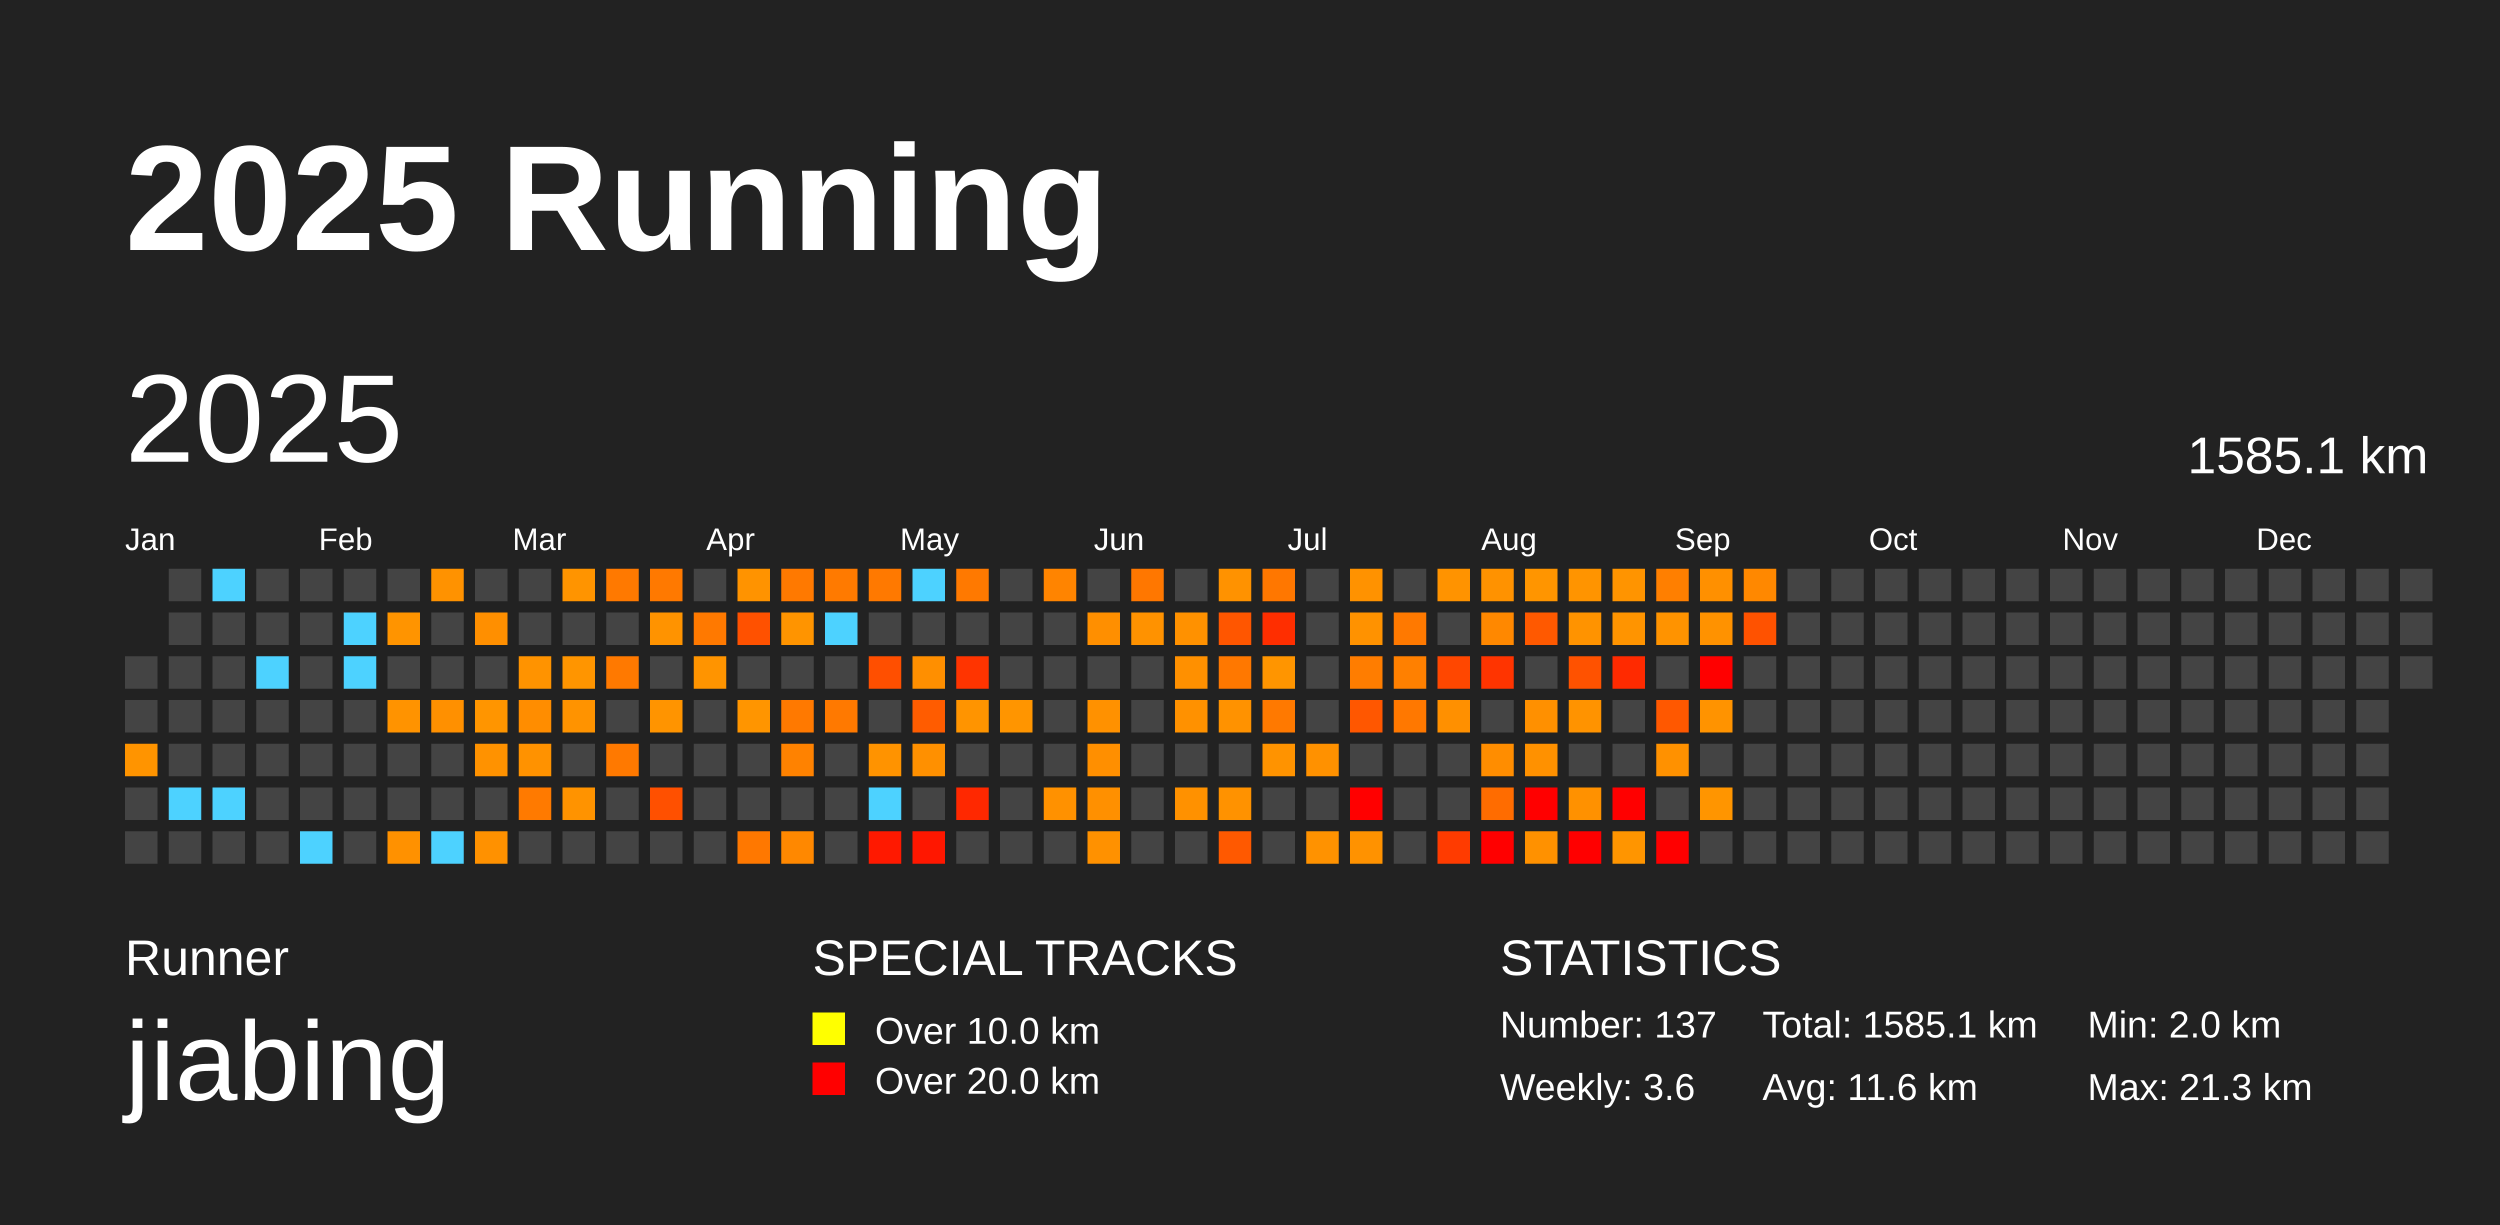
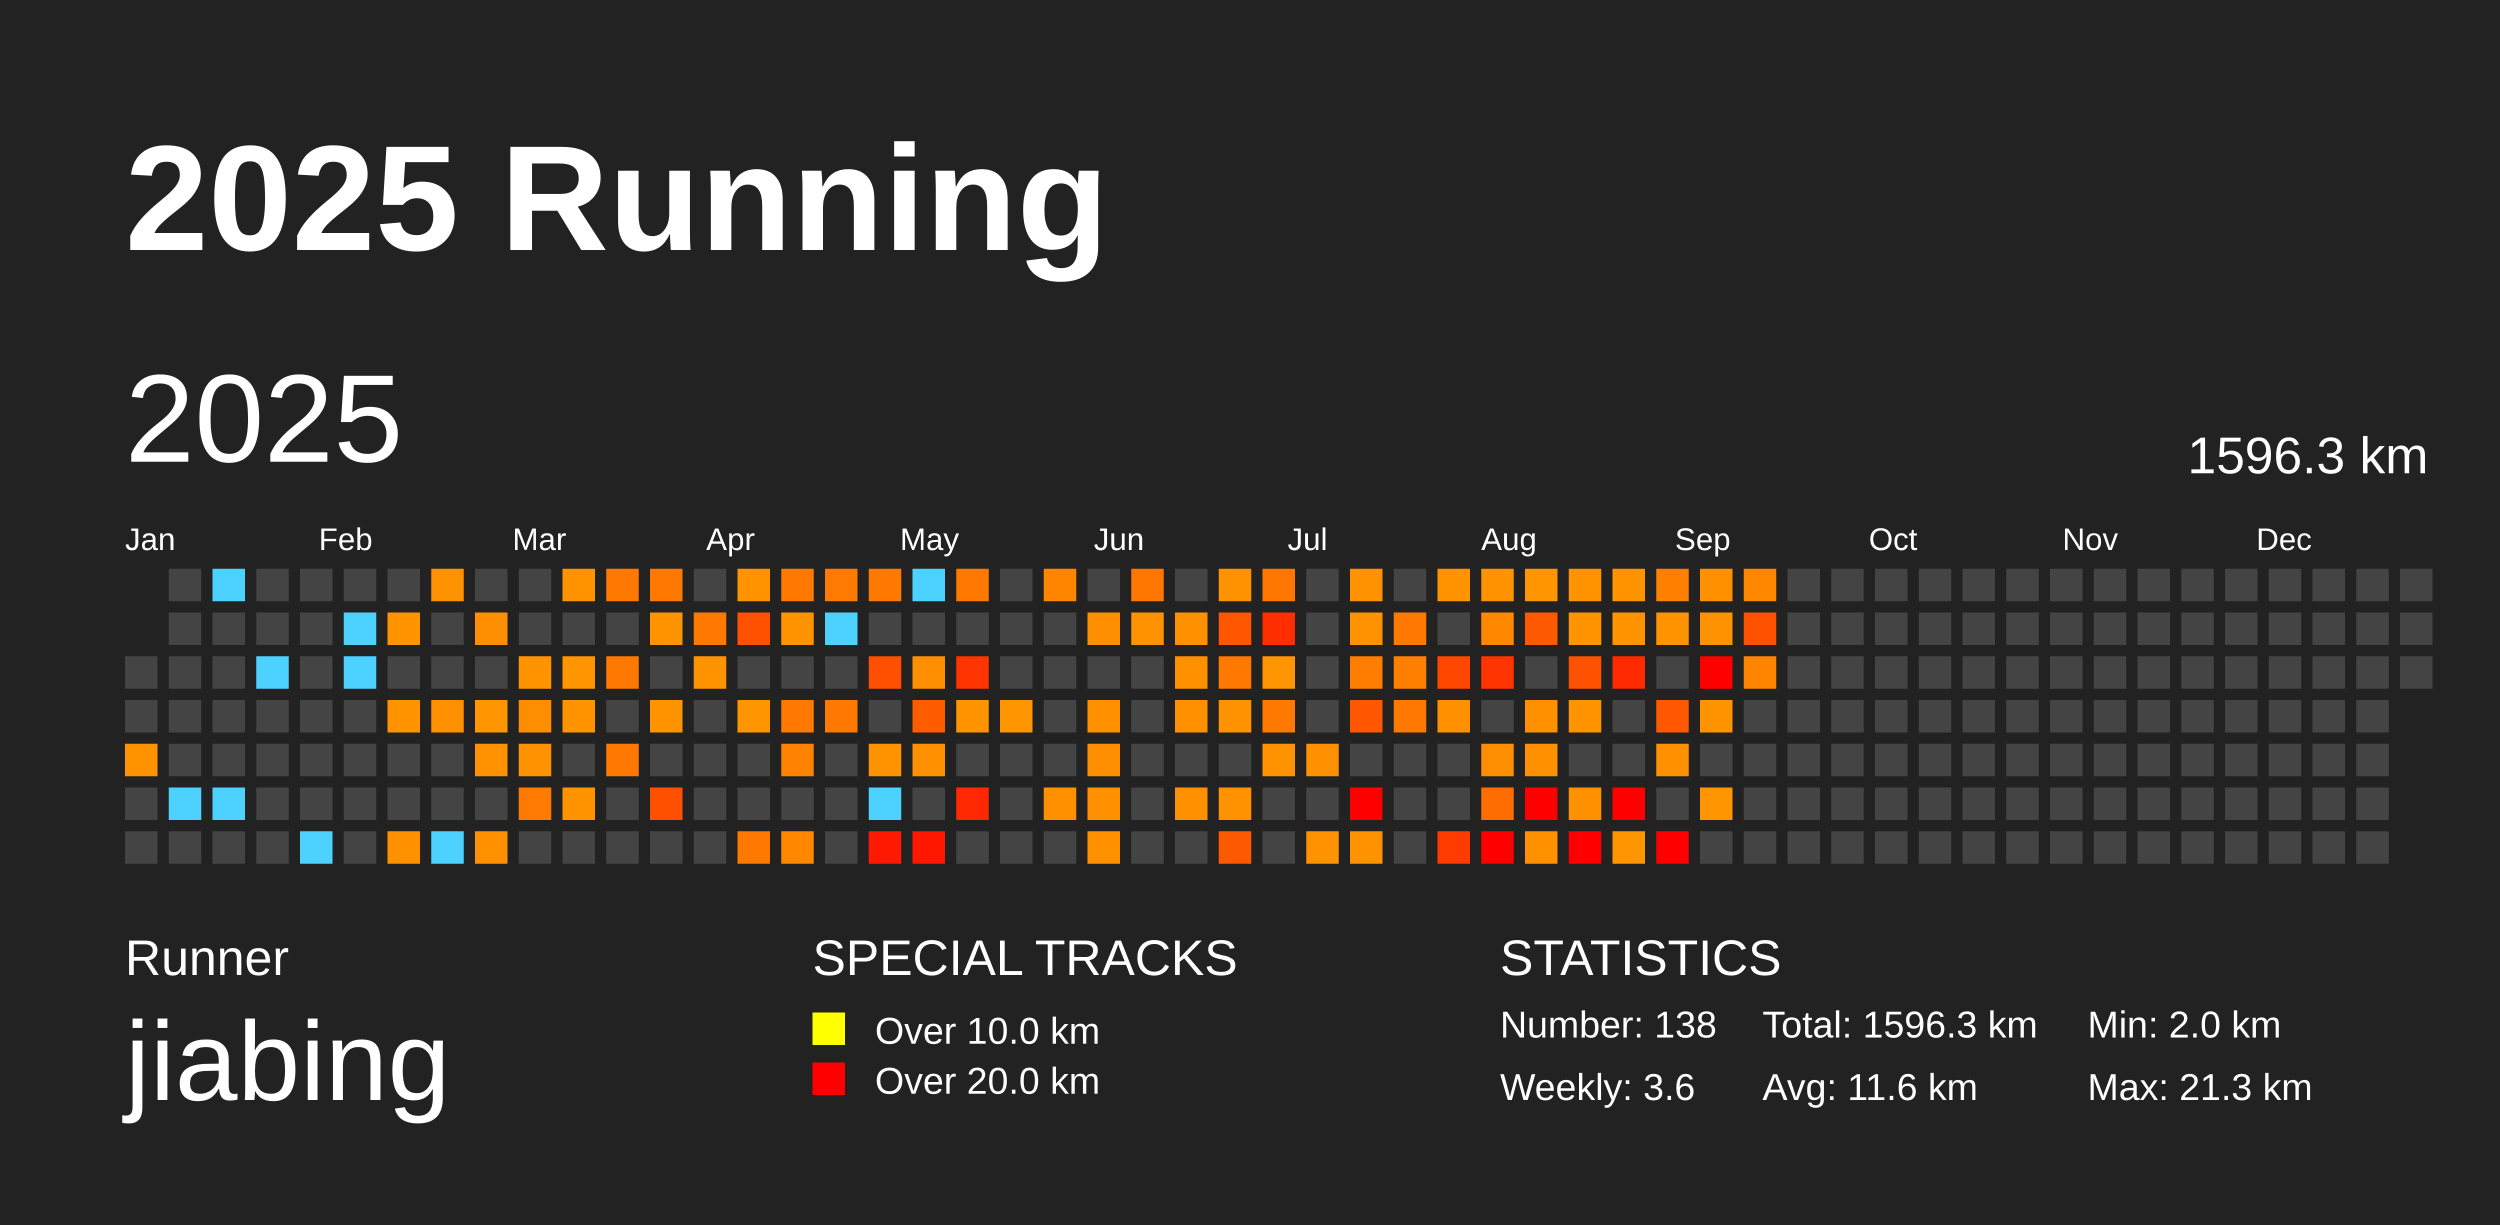
<svg xmlns="http://www.w3.org/2000/svg" baseProfile="full" height="98mm" version="1.1" viewBox="0,0,200,98" width="200mm">
  <defs />
  <rect fill="#222222" height="98" width="200" x="0" y="0" />
  <text fill="#FFFFFF" style="font-size:12px; font-family:Arial; font-weight:bold;" x="10" y="20">2025 Running</text>
  <text fill="#FFFFFF" style="font-size:4px; font-family:Arial" x="10" y="78">Runner</text>
  <text fill="#FFFFFF" style="font-size:9px; font-family:Arial" x="10" y="88">jiabing</text>
  <text fill="#FFFFFF" style="font-size:4px; font-family:Arial" x="65" y="78">SPECIAL TRACKS</text>
  <rect fill="yellow" height="2.6" width="2.6" x="65" y="81" />
  <text fill="#FFFFFF" style="font-size:3px; font-family:Arial" x="70" y="83.5">Over 10.0 km</text>
  <rect fill="red" height="2.6" width="2.6" x="65" y="85" />
  <text fill="#FFFFFF" style="font-size:3px; font-family:Arial" x="70" y="87.5">Over 20.0 km</text>
  <text fill="#FFFFFF" style="font-size:4px; font-family:Arial" x="120" y="78">STATISTICS</text>
-   <text fill="#FFFFFF" style="font-size:3px; font-family:Arial" x="120" y="83">Number: 137</text>
+   <text fill="#FFFFFF" style="font-size:3px; font-family:Arial" x="120" y="83">Number: 138</text>
  <text fill="#FFFFFF" style="font-size:3px; font-family:Arial" x="120" y="88">Weekly: 3.6</text>
-   <text fill="#FFFFFF" style="font-size:3px; font-family:Arial" x="141" y="83">Total: 1585.1 km</text>
+   <text fill="#FFFFFF" style="font-size:3px; font-family:Arial" x="141" y="83">Total: 1596.3 km</text>
  <text fill="#FFFFFF" style="font-size:3px; font-family:Arial" x="141" y="88">Avg: 11.6 km</text>
  <text fill="#FFFFFF" style="font-size:3px; font-family:Arial" x="167" y="83">Min: 2.0 km</text>
  <text fill="#FFFFFF" style="font-size:3px; font-family:Arial" x="167" y="88">Max: 21.3 km</text>
  <text dominant-baseline="hanging" fill="#FFFFFF" style="font-size:10.0px; font-family:Arial;" x="10" y="30">2025</text>
-   <text dominant-baseline="hanging" fill="#FFFFFF" style="font-size:4.125px; font-family:Arial;" x="175" y="35">1585.1 km</text>
+   <text dominant-baseline="hanging" fill="#FFFFFF" style="font-size:4.125px; font-family:Arial;" x="175" y="35">1596.3 km</text>
  <text fill="#FFFFFF" style="font-size:2.5px; font-family:Arial" x="10.0" y="44">Jan</text>
  <text fill="#FFFFFF" style="font-size:2.5px; font-family:Arial" x="25.5" y="44">Feb</text>
  <text fill="#FFFFFF" style="font-size:2.5px; font-family:Arial" x="41.0" y="44">Mar</text>
  <text fill="#FFFFFF" style="font-size:2.5px; font-family:Arial" x="56.5" y="44">Apr</text>
  <text fill="#FFFFFF" style="font-size:2.5px; font-family:Arial" x="72.0" y="44">May</text>
  <text fill="#FFFFFF" style="font-size:2.5px; font-family:Arial" x="87.5" y="44">Jun</text>
  <text fill="#FFFFFF" style="font-size:2.5px; font-family:Arial" x="103.0" y="44">Jul</text>
  <text fill="#FFFFFF" style="font-size:2.5px; font-family:Arial" x="118.5" y="44">Aug</text>
  <text fill="#FFFFFF" style="font-size:2.5px; font-family:Arial" x="134.0" y="44">Sep</text>
  <text fill="#FFFFFF" style="font-size:2.5px; font-family:Arial" x="149.5" y="44">Oct</text>
  <text fill="#FFFFFF" style="font-size:2.5px; font-family:Arial" x="165.0" y="44">Nov</text>
  <text fill="#FFFFFF" style="font-size:2.5px; font-family:Arial" x="180.5" y="44">Dec</text>
  <rect fill="#444444" height="2.6" width="2.6" x="10.0" y="52.5" />
  <rect fill="#444444" height="2.6" width="2.6" x="10.0" y="56.0" />
  <rect fill="#ff9400" height="2.6" width="2.6" x="10.0" y="59.5" />
  <rect fill="#444444" height="2.6" width="2.6" x="10.0" y="63.0" />
  <rect fill="#444444" height="2.6" width="2.6" x="10.0" y="66.5" />
  <rect fill="#444444" height="2.6" width="2.6" x="13.5" y="45.5" />
  <rect fill="#444444" height="2.6" width="2.6" x="13.5" y="49.0" />
  <rect fill="#444444" height="2.6" width="2.6" x="13.5" y="52.5" />
  <rect fill="#444444" height="2.6" width="2.6" x="13.5" y="56.0" />
  <rect fill="#444444" height="2.6" width="2.6" x="13.5" y="59.5" />
  <rect fill="#4dd2ff" height="2.6" width="2.6" x="13.5" y="63.0" />
  <rect fill="#444444" height="2.6" width="2.6" x="13.5" y="66.5" />
  <rect fill="#4dd2ff" height="2.6" width="2.6" x="17.0" y="45.5" />
  <rect fill="#444444" height="2.6" width="2.6" x="17.0" y="49.0" />
  <rect fill="#444444" height="2.6" width="2.6" x="17.0" y="52.5" />
  <rect fill="#444444" height="2.6" width="2.6" x="17.0" y="56.0" />
  <rect fill="#444444" height="2.6" width="2.6" x="17.0" y="59.5" />
  <rect fill="#4dd2ff" height="2.6" width="2.6" x="17.0" y="63.0" />
  <rect fill="#444444" height="2.6" width="2.6" x="17.0" y="66.5" />
  <rect fill="#444444" height="2.6" width="2.6" x="20.5" y="45.5" />
  <rect fill="#444444" height="2.6" width="2.6" x="20.5" y="49.0" />
  <rect fill="#4dd2ff" height="2.6" width="2.6" x="20.5" y="52.5" />
  <rect fill="#444444" height="2.6" width="2.6" x="20.5" y="56.0" />
  <rect fill="#444444" height="2.6" width="2.6" x="20.5" y="59.5" />
  <rect fill="#444444" height="2.6" width="2.6" x="20.5" y="63.0" />
  <rect fill="#444444" height="2.6" width="2.6" x="20.5" y="66.5" />
  <rect fill="#444444" height="2.6" width="2.6" x="24.0" y="45.5" />
  <rect fill="#444444" height="2.6" width="2.6" x="24.0" y="49.0" />
  <rect fill="#444444" height="2.6" width="2.6" x="24.0" y="52.5" />
  <rect fill="#444444" height="2.6" width="2.6" x="24.0" y="56.0" />
  <rect fill="#444444" height="2.6" width="2.6" x="24.0" y="59.5" />
  <rect fill="#444444" height="2.6" width="2.6" x="24.0" y="63.0" />
  <rect fill="#4dd2ff" height="2.6" width="2.6" x="24.0" y="66.5" />
  <rect fill="#444444" height="2.6" width="2.6" x="27.5" y="45.5" />
  <rect fill="#4dd2ff" height="2.6" width="2.6" x="27.5" y="49.0" />
  <rect fill="#4dd2ff" height="2.6" width="2.6" x="27.5" y="52.5" />
  <rect fill="#444444" height="2.6" width="2.6" x="27.5" y="56.0" />
  <rect fill="#444444" height="2.6" width="2.6" x="27.5" y="59.5" />
  <rect fill="#444444" height="2.6" width="2.6" x="27.5" y="63.0" />
  <rect fill="#444444" height="2.6" width="2.6" x="27.5" y="66.5" />
  <rect fill="#444444" height="2.6" width="2.6" x="31.0" y="45.5" />
  <rect fill="#ff9400" height="2.6" width="2.6" x="31.0" y="49.0" />
  <rect fill="#444444" height="2.6" width="2.6" x="31.0" y="52.5" />
  <rect fill="#ff9300" height="2.6" width="2.6" x="31.0" y="56.0" />
  <rect fill="#444444" height="2.6" width="2.6" x="31.0" y="59.5" />
  <rect fill="#444444" height="2.6" width="2.6" x="31.0" y="63.0" />
  <rect fill="#ff9100" height="2.6" width="2.6" x="31.0" y="66.5" />
  <rect fill="#ff9200" height="2.6" width="2.6" x="34.5" y="45.5" />
  <rect fill="#444444" height="2.6" width="2.6" x="34.5" y="49.0" />
  <rect fill="#444444" height="2.6" width="2.6" x="34.5" y="52.5" />
  <rect fill="#ff9000" height="2.6" width="2.6" x="34.5" y="56.0" />
  <rect fill="#444444" height="2.6" width="2.6" x="34.5" y="59.5" />
  <rect fill="#444444" height="2.6" width="2.6" x="34.5" y="63.0" />
  <rect fill="#4dd2ff" height="2.6" width="2.6" x="34.5" y="66.5" />
  <rect fill="#444444" height="2.6" width="2.6" x="38.0" y="45.5" />
  <rect fill="#ff8f00" height="2.6" width="2.6" x="38.0" y="49.0" />
  <rect fill="#444444" height="2.6" width="2.6" x="38.0" y="52.5" />
  <rect fill="#ff9500" height="2.6" width="2.6" x="38.0" y="56.0" />
  <rect fill="#ff9200" height="2.6" width="2.6" x="38.0" y="59.5" />
  <rect fill="#444444" height="2.6" width="2.6" x="38.0" y="63.0" />
  <rect fill="#ff9100" height="2.6" width="2.6" x="38.0" y="66.5" />
  <rect fill="#444444" height="2.6" width="2.6" x="41.5" y="45.5" />
  <rect fill="#444444" height="2.6" width="2.6" x="41.5" y="49.0" />
  <rect fill="#ff9300" height="2.6" width="2.6" x="41.5" y="52.5" />
  <rect fill="#ff8d00" height="2.6" width="2.6" x="41.5" y="56.0" />
  <rect fill="#ff9200" height="2.6" width="2.6" x="41.5" y="59.5" />
  <rect fill="#ff7a00" height="2.6" width="2.6" x="41.5" y="63.0" />
  <rect fill="#444444" height="2.6" width="2.6" x="41.5" y="66.5" />
  <rect fill="#ff9400" height="2.6" width="2.6" x="45.0" y="45.5" />
  <rect fill="#444444" height="2.6" width="2.6" x="45.0" y="49.0" />
  <rect fill="#ff9500" height="2.6" width="2.6" x="45.0" y="52.5" />
  <rect fill="#ff9300" height="2.6" width="2.6" x="45.0" y="56.0" />
  <rect fill="#444444" height="2.6" width="2.6" x="45.0" y="59.5" />
  <rect fill="#ff9300" height="2.6" width="2.6" x="45.0" y="63.0" />
  <rect fill="#444444" height="2.6" width="2.6" x="45.0" y="66.5" />
  <rect fill="#ff7900" height="2.6" width="2.6" x="48.5" y="45.5" />
  <rect fill="#444444" height="2.6" width="2.6" x="48.5" y="49.0" />
  <rect fill="#ff7900" height="2.6" width="2.6" x="48.5" y="52.5" />
  <rect fill="#444444" height="2.6" width="2.6" x="48.5" y="56.0" />
  <rect fill="#ff7900" height="2.6" width="2.6" x="48.5" y="59.5" />
  <rect fill="#444444" height="2.6" width="2.6" x="48.5" y="63.0" />
  <rect fill="#444444" height="2.6" width="2.6" x="48.5" y="66.5" />
  <rect fill="#ff7900" height="2.6" width="2.6" x="52.0" y="45.5" />
  <rect fill="#ff9300" height="2.6" width="2.6" x="52.0" y="49.0" />
  <rect fill="#444444" height="2.6" width="2.6" x="52.0" y="52.5" />
  <rect fill="#ff9400" height="2.6" width="2.6" x="52.0" y="56.0" />
  <rect fill="#444444" height="2.6" width="2.6" x="52.0" y="59.5" />
  <rect fill="#ff5000" height="2.6" width="2.6" x="52.0" y="63.0" />
  <rect fill="#444444" height="2.6" width="2.6" x="52.0" y="66.5" />
  <rect fill="#444444" height="2.6" width="2.6" x="55.5" y="45.5" />
  <rect fill="#ff7900" height="2.6" width="2.6" x="55.5" y="49.0" />
  <rect fill="#ff9400" height="2.6" width="2.6" x="55.5" y="52.5" />
  <rect fill="#444444" height="2.6" width="2.6" x="55.5" y="56.0" />
  <rect fill="#444444" height="2.6" width="2.6" x="55.5" y="59.5" />
  <rect fill="#444444" height="2.6" width="2.6" x="55.5" y="63.0" />
  <rect fill="#444444" height="2.6" width="2.6" x="55.5" y="66.5" />
  <rect fill="#ff9300" height="2.6" width="2.6" x="59.0" y="45.5" />
  <rect fill="#ff5100" height="2.6" width="2.6" x="59.0" y="49.0" />
  <rect fill="#444444" height="2.6" width="2.6" x="59.0" y="52.5" />
  <rect fill="#ff9500" height="2.6" width="2.6" x="59.0" y="56.0" />
  <rect fill="#444444" height="2.6" width="2.6" x="59.0" y="59.5" />
  <rect fill="#444444" height="2.6" width="2.6" x="59.0" y="63.0" />
  <rect fill="#ff7800" height="2.6" width="2.6" x="59.0" y="66.5" />
  <rect fill="#ff7900" height="2.6" width="2.6" x="62.5" y="45.5" />
  <rect fill="#ff9400" height="2.6" width="2.6" x="62.5" y="49.0" />
  <rect fill="#444444" height="2.6" width="2.6" x="62.5" y="52.5" />
  <rect fill="#ff7900" height="2.6" width="2.6" x="62.5" y="56.0" />
  <rect fill="#ff8200" height="2.6" width="2.6" x="62.5" y="59.5" />
  <rect fill="#444444" height="2.6" width="2.6" x="62.5" y="63.0" />
  <rect fill="#ff8800" height="2.6" width="2.6" x="62.5" y="66.5" />
  <rect fill="#ff7a00" height="2.6" width="2.6" x="66.0" y="45.5" />
  <rect fill="#4dd2ff" height="2.6" width="2.6" x="66.0" y="49.0" />
  <rect fill="#444444" height="2.6" width="2.6" x="66.0" y="52.5" />
  <rect fill="#ff7900" height="2.6" width="2.6" x="66.0" y="56.0" />
  <rect fill="#444444" height="2.6" width="2.6" x="66.0" y="59.5" />
  <rect fill="#444444" height="2.6" width="2.6" x="66.0" y="63.0" />
  <rect fill="#444444" height="2.6" width="2.6" x="66.0" y="66.5" />
  <rect fill="#ff7900" height="2.6" width="2.6" x="69.5" y="45.5" />
  <rect fill="#444444" height="2.6" width="2.6" x="69.5" y="49.0" />
  <rect fill="#ff4f00" height="2.6" width="2.6" x="69.5" y="52.5" />
  <rect fill="#444444" height="2.6" width="2.6" x="69.5" y="56.0" />
  <rect fill="#ff9300" height="2.6" width="2.6" x="69.5" y="59.5" />
  <rect fill="#4dd2ff" height="2.6" width="2.6" x="69.5" y="63.0" />
  <rect fill="#ff1900" height="2.6" width="2.6" x="69.5" y="66.5" />
  <rect fill="#4dd2ff" height="2.6" width="2.6" x="73.0" y="45.5" />
  <rect fill="#444444" height="2.6" width="2.6" x="73.0" y="49.0" />
  <rect fill="#ff8f00" height="2.6" width="2.6" x="73.0" y="52.5" />
  <rect fill="#ff5c00" height="2.6" width="2.6" x="73.0" y="56.0" />
  <rect fill="#ff9000" height="2.6" width="2.6" x="73.0" y="59.5" />
  <rect fill="#444444" height="2.6" width="2.6" x="73.0" y="63.0" />
  <rect fill="#ff1700" height="2.6" width="2.6" x="73.0" y="66.5" />
  <rect fill="#ff7900" height="2.6" width="2.6" x="76.5" y="45.5" />
  <rect fill="#444444" height="2.6" width="2.6" x="76.5" y="49.0" />
  <rect fill="#ff3400" height="2.6" width="2.6" x="76.5" y="52.5" />
  <rect fill="#ff9400" height="2.6" width="2.6" x="76.5" y="56.0" />
  <rect fill="#444444" height="2.6" width="2.6" x="76.5" y="59.5" />
  <rect fill="#ff2800" height="2.6" width="2.6" x="76.5" y="63.0" />
  <rect fill="#444444" height="2.6" width="2.6" x="76.5" y="66.5" />
  <rect fill="#444444" height="2.6" width="2.6" x="80.0" y="45.5" />
  <rect fill="#444444" height="2.6" width="2.6" x="80.0" y="49.0" />
  <rect fill="#444444" height="2.6" width="2.6" x="80.0" y="52.5" />
  <rect fill="#ff9500" height="2.6" width="2.6" x="80.0" y="56.0" />
  <rect fill="#444444" height="2.6" width="2.6" x="80.0" y="59.5" />
  <rect fill="#444444" height="2.6" width="2.6" x="80.0" y="63.0" />
  <rect fill="#444444" height="2.6" width="2.6" x="80.0" y="66.5" />
  <rect fill="#ff8400" height="2.6" width="2.6" x="83.5" y="45.5" />
  <rect fill="#444444" height="2.6" width="2.6" x="83.5" y="49.0" />
  <rect fill="#444444" height="2.6" width="2.6" x="83.5" y="52.5" />
  <rect fill="#444444" height="2.6" width="2.6" x="83.5" y="56.0" />
  <rect fill="#444444" height="2.6" width="2.6" x="83.5" y="59.5" />
  <rect fill="#ff9100" height="2.6" width="2.6" x="83.5" y="63.0" />
  <rect fill="#444444" height="2.6" width="2.6" x="83.5" y="66.5" />
  <rect fill="#444444" height="2.6" width="2.6" x="87.0" y="45.5" />
  <rect fill="#ff8f00" height="2.6" width="2.6" x="87.0" y="49.0" />
  <rect fill="#444444" height="2.6" width="2.6" x="87.0" y="52.5" />
  <rect fill="#ff9100" height="2.6" width="2.6" x="87.0" y="56.0" />
  <rect fill="#ff8f00" height="2.6" width="2.6" x="87.0" y="59.5" />
  <rect fill="#ff9000" height="2.6" width="2.6" x="87.0" y="63.0" />
  <rect fill="#ff9100" height="2.6" width="2.6" x="87.0" y="66.5" />
  <rect fill="#ff7700" height="2.6" width="2.6" x="90.5" y="45.5" />
  <rect fill="#ff9200" height="2.6" width="2.6" x="90.5" y="49.0" />
  <rect fill="#444444" height="2.6" width="2.6" x="90.5" y="52.5" />
  <rect fill="#444444" height="2.6" width="2.6" x="90.5" y="56.0" />
  <rect fill="#444444" height="2.6" width="2.6" x="90.5" y="59.5" />
  <rect fill="#444444" height="2.6" width="2.6" x="90.5" y="63.0" />
  <rect fill="#444444" height="2.6" width="2.6" x="90.5" y="66.5" />
  <rect fill="#444444" height="2.6" width="2.6" x="94.0" y="45.5" />
  <rect fill="#ff9100" height="2.6" width="2.6" x="94.0" y="49.0" />
  <rect fill="#ff9000" height="2.6" width="2.6" x="94.0" y="52.5" />
  <rect fill="#ff9100" height="2.6" width="2.6" x="94.0" y="56.0" />
  <rect fill="#444444" height="2.6" width="2.6" x="94.0" y="59.5" />
  <rect fill="#ff9100" height="2.6" width="2.6" x="94.0" y="63.0" />
  <rect fill="#444444" height="2.6" width="2.6" x="94.0" y="66.5" />
  <rect fill="#ff9200" height="2.6" width="2.6" x="97.5" y="45.5" />
  <rect fill="#ff5600" height="2.6" width="2.6" x="97.5" y="49.0" />
  <rect fill="#ff7800" height="2.6" width="2.6" x="97.5" y="52.5" />
  <rect fill="#ff9200" height="2.6" width="2.6" x="97.5" y="56.0" />
  <rect fill="#444444" height="2.6" width="2.6" x="97.5" y="59.5" />
  <rect fill="#ff9200" height="2.6" width="2.6" x="97.5" y="63.0" />
  <rect fill="#ff5900" height="2.6" width="2.6" x="97.5" y="66.5" />
  <rect fill="#ff7700" height="2.6" width="2.6" x="101.0" y="45.5" />
  <rect fill="#ff2e00" height="2.6" width="2.6" x="101.0" y="49.0" />
  <rect fill="#ff9500" height="2.6" width="2.6" x="101.0" y="52.5" />
  <rect fill="#ff7900" height="2.6" width="2.6" x="101.0" y="56.0" />
  <rect fill="#ff9300" height="2.6" width="2.6" x="101.0" y="59.5" />
  <rect fill="#444444" height="2.6" width="2.6" x="101.0" y="63.0" />
  <rect fill="#444444" height="2.6" width="2.6" x="101.0" y="66.5" />
  <rect fill="#444444" height="2.6" width="2.6" x="104.5" y="45.5" />
  <rect fill="#444444" height="2.6" width="2.6" x="104.5" y="49.0" />
  <rect fill="#444444" height="2.6" width="2.6" x="104.5" y="52.5" />
  <rect fill="#444444" height="2.6" width="2.6" x="104.5" y="56.0" />
  <rect fill="#ff9100" height="2.6" width="2.6" x="104.5" y="59.5" />
  <rect fill="#444444" height="2.6" width="2.6" x="104.5" y="63.0" />
  <rect fill="#ff9200" height="2.6" width="2.6" x="104.5" y="66.5" />
  <rect fill="#ff9200" height="2.6" width="2.6" x="108.0" y="45.5" />
  <rect fill="#ff9200" height="2.6" width="2.6" x="108.0" y="49.0" />
  <rect fill="#ff7d00" height="2.6" width="2.6" x="108.0" y="52.5" />
  <rect fill="#ff5700" height="2.6" width="2.6" x="108.0" y="56.0" />
  <rect fill="#444444" height="2.6" width="2.6" x="108.0" y="59.5" />
  <rect fill="red" height="2.6" width="2.6" x="108.0" y="63.0" />
  <rect fill="#ff9200" height="2.6" width="2.6" x="108.0" y="66.5" />
  <rect fill="#444444" height="2.6" width="2.6" x="111.5" y="45.5" />
  <rect fill="#ff7900" height="2.6" width="2.6" x="111.5" y="49.0" />
  <rect fill="#ff8000" height="2.6" width="2.6" x="111.5" y="52.5" />
  <rect fill="#ff7800" height="2.6" width="2.6" x="111.5" y="56.0" />
  <rect fill="#444444" height="2.6" width="2.6" x="111.5" y="59.5" />
  <rect fill="#444444" height="2.6" width="2.6" x="111.5" y="63.0" />
  <rect fill="#444444" height="2.6" width="2.6" x="111.5" y="66.5" />
  <rect fill="#ff9300" height="2.6" width="2.6" x="115.0" y="45.5" />
  <rect fill="#444444" height="2.6" width="2.6" x="115.0" y="49.0" />
  <rect fill="#ff4700" height="2.6" width="2.6" x="115.0" y="52.5" />
  <rect fill="#ff9000" height="2.6" width="2.6" x="115.0" y="56.0" />
  <rect fill="#444444" height="2.6" width="2.6" x="115.0" y="59.5" />
  <rect fill="#444444" height="2.6" width="2.6" x="115.0" y="63.0" />
  <rect fill="#ff3b00" height="2.6" width="2.6" x="115.0" y="66.5" />
  <rect fill="#ff9200" height="2.6" width="2.6" x="118.5" y="45.5" />
  <rect fill="#ff8800" height="2.6" width="2.6" x="118.5" y="49.0" />
  <rect fill="#ff3400" height="2.6" width="2.6" x="118.5" y="52.5" />
  <rect fill="#444444" height="2.6" width="2.6" x="118.5" y="56.0" />
  <rect fill="#ff8d00" height="2.6" width="2.6" x="118.5" y="59.5" />
  <rect fill="#ff6c00" height="2.6" width="2.6" x="118.5" y="63.0" />
  <rect fill="red" height="2.6" width="2.6" x="118.5" y="66.5" />
  <rect fill="#ff9500" height="2.6" width="2.6" x="122.0" y="45.5" />
  <rect fill="#ff5900" height="2.6" width="2.6" x="122.0" y="49.0" />
  <rect fill="#444444" height="2.6" width="2.6" x="122.0" y="52.5" />
  <rect fill="#ff9000" height="2.6" width="2.6" x="122.0" y="56.0" />
  <rect fill="#ff9100" height="2.6" width="2.6" x="122.0" y="59.5" />
  <rect fill="red" height="2.6" width="2.6" x="122.0" y="63.0" />
  <rect fill="#ff9100" height="2.6" width="2.6" x="122.0" y="66.5" />
  <rect fill="#ff9400" height="2.6" width="2.6" x="125.5" y="45.5" />
  <rect fill="#ff9300" height="2.6" width="2.6" x="125.5" y="49.0" />
  <rect fill="#ff5200" height="2.6" width="2.6" x="125.5" y="52.5" />
  <rect fill="#ff9300" height="2.6" width="2.6" x="125.5" y="56.0" />
  <rect fill="#444444" height="2.6" width="2.6" x="125.5" y="59.5" />
  <rect fill="#ff9100" height="2.6" width="2.6" x="125.5" y="63.0" />
  <rect fill="red" height="2.6" width="2.6" x="125.5" y="66.5" />
  <rect fill="#ff9400" height="2.6" width="2.6" x="129.0" y="45.5" />
  <rect fill="#ff9400" height="2.6" width="2.6" x="129.0" y="49.0" />
  <rect fill="#ff2a00" height="2.6" width="2.6" x="129.0" y="52.5" />
  <rect fill="#444444" height="2.6" width="2.6" x="129.0" y="56.0" />
  <rect fill="#444444" height="2.6" width="2.6" x="129.0" y="59.5" />
  <rect fill="red" height="2.6" width="2.6" x="129.0" y="63.0" />
  <rect fill="#ff9500" height="2.6" width="2.6" x="129.0" y="66.5" />
  <rect fill="#ff7f00" height="2.6" width="2.6" x="132.5" y="45.5" />
  <rect fill="#ff9300" height="2.6" width="2.6" x="132.5" y="49.0" />
  <rect fill="#444444" height="2.6" width="2.6" x="132.5" y="52.5" />
  <rect fill="#ff5800" height="2.6" width="2.6" x="132.5" y="56.0" />
  <rect fill="#ff9100" height="2.6" width="2.6" x="132.5" y="59.5" />
  <rect fill="#444444" height="2.6" width="2.6" x="132.5" y="63.0" />
  <rect fill="red" height="2.6" width="2.6" x="132.5" y="66.5" />
  <rect fill="#ff9000" height="2.6" width="2.6" x="136.0" y="45.5" />
  <rect fill="#ff9200" height="2.6" width="2.6" x="136.0" y="49.0" />
  <rect fill="red" height="2.6" width="2.6" x="136.0" y="52.5" />
  <rect fill="#ff9300" height="2.6" width="2.6" x="136.0" y="56.0" />
  <rect fill="#444444" height="2.6" width="2.6" x="136.0" y="59.5" />
  <rect fill="#ff9500" height="2.6" width="2.6" x="136.0" y="63.0" />
  <rect fill="#444444" height="2.6" width="2.6" x="136.0" y="66.5" />
  <rect fill="#ff8800" height="2.6" width="2.6" x="139.5" y="45.5" />
  <rect fill="#ff5200" height="2.6" width="2.6" x="139.5" y="49.0" />
-   <rect fill="#444444" height="2.6" width="2.6" x="139.5" y="52.5" />
+   <rect fill="#ff8500" height="2.6" width="2.6" x="139.5" y="52.5" />
  <rect fill="#444444" height="2.6" width="2.6" x="139.5" y="56.0" />
  <rect fill="#444444" height="2.6" width="2.6" x="139.5" y="59.5" />
  <rect fill="#444444" height="2.6" width="2.6" x="139.5" y="63.0" />
  <rect fill="#444444" height="2.6" width="2.6" x="139.5" y="66.5" />
  <rect fill="#444444" height="2.6" width="2.6" x="143.0" y="45.5" />
  <rect fill="#444444" height="2.6" width="2.6" x="143.0" y="49.0" />
  <rect fill="#444444" height="2.6" width="2.6" x="143.0" y="52.5" />
  <rect fill="#444444" height="2.6" width="2.6" x="143.0" y="56.0" />
  <rect fill="#444444" height="2.6" width="2.6" x="143.0" y="59.5" />
  <rect fill="#444444" height="2.6" width="2.6" x="143.0" y="63.0" />
  <rect fill="#444444" height="2.6" width="2.6" x="143.0" y="66.5" />
  <rect fill="#444444" height="2.6" width="2.6" x="146.5" y="45.5" />
  <rect fill="#444444" height="2.6" width="2.6" x="146.5" y="49.0" />
  <rect fill="#444444" height="2.6" width="2.6" x="146.5" y="52.5" />
  <rect fill="#444444" height="2.6" width="2.6" x="146.5" y="56.0" />
  <rect fill="#444444" height="2.6" width="2.6" x="146.5" y="59.5" />
  <rect fill="#444444" height="2.6" width="2.6" x="146.5" y="63.0" />
  <rect fill="#444444" height="2.6" width="2.6" x="146.5" y="66.5" />
  <rect fill="#444444" height="2.6" width="2.6" x="150.0" y="45.5" />
  <rect fill="#444444" height="2.6" width="2.6" x="150.0" y="49.0" />
  <rect fill="#444444" height="2.6" width="2.6" x="150.0" y="52.5" />
  <rect fill="#444444" height="2.6" width="2.6" x="150.0" y="56.0" />
  <rect fill="#444444" height="2.6" width="2.6" x="150.0" y="59.5" />
  <rect fill="#444444" height="2.6" width="2.6" x="150.0" y="63.0" />
  <rect fill="#444444" height="2.6" width="2.6" x="150.0" y="66.5" />
  <rect fill="#444444" height="2.6" width="2.6" x="153.5" y="45.5" />
  <rect fill="#444444" height="2.6" width="2.6" x="153.5" y="49.0" />
  <rect fill="#444444" height="2.6" width="2.6" x="153.5" y="52.5" />
  <rect fill="#444444" height="2.6" width="2.6" x="153.5" y="56.0" />
  <rect fill="#444444" height="2.6" width="2.6" x="153.5" y="59.5" />
  <rect fill="#444444" height="2.6" width="2.6" x="153.5" y="63.0" />
  <rect fill="#444444" height="2.6" width="2.6" x="153.5" y="66.5" />
  <rect fill="#444444" height="2.6" width="2.6" x="157.0" y="45.5" />
  <rect fill="#444444" height="2.6" width="2.6" x="157.0" y="49.0" />
  <rect fill="#444444" height="2.6" width="2.6" x="157.0" y="52.5" />
  <rect fill="#444444" height="2.6" width="2.6" x="157.0" y="56.0" />
  <rect fill="#444444" height="2.6" width="2.6" x="157.0" y="59.5" />
  <rect fill="#444444" height="2.6" width="2.6" x="157.0" y="63.0" />
  <rect fill="#444444" height="2.6" width="2.6" x="157.0" y="66.5" />
  <rect fill="#444444" height="2.6" width="2.6" x="160.5" y="45.5" />
  <rect fill="#444444" height="2.6" width="2.6" x="160.5" y="49.0" />
  <rect fill="#444444" height="2.6" width="2.6" x="160.5" y="52.5" />
  <rect fill="#444444" height="2.6" width="2.6" x="160.5" y="56.0" />
  <rect fill="#444444" height="2.6" width="2.6" x="160.5" y="59.5" />
  <rect fill="#444444" height="2.6" width="2.6" x="160.5" y="63.0" />
  <rect fill="#444444" height="2.6" width="2.6" x="160.5" y="66.5" />
  <rect fill="#444444" height="2.6" width="2.6" x="164.0" y="45.5" />
  <rect fill="#444444" height="2.6" width="2.6" x="164.0" y="49.0" />
  <rect fill="#444444" height="2.6" width="2.6" x="164.0" y="52.5" />
  <rect fill="#444444" height="2.6" width="2.6" x="164.0" y="56.0" />
  <rect fill="#444444" height="2.6" width="2.6" x="164.0" y="59.5" />
  <rect fill="#444444" height="2.6" width="2.6" x="164.0" y="63.0" />
  <rect fill="#444444" height="2.6" width="2.6" x="164.0" y="66.5" />
  <rect fill="#444444" height="2.6" width="2.6" x="167.5" y="45.5" />
  <rect fill="#444444" height="2.6" width="2.6" x="167.5" y="49.0" />
  <rect fill="#444444" height="2.6" width="2.6" x="167.5" y="52.5" />
  <rect fill="#444444" height="2.6" width="2.6" x="167.5" y="56.0" />
  <rect fill="#444444" height="2.6" width="2.6" x="167.5" y="59.5" />
  <rect fill="#444444" height="2.6" width="2.6" x="167.5" y="63.0" />
  <rect fill="#444444" height="2.6" width="2.6" x="167.5" y="66.5" />
  <rect fill="#444444" height="2.6" width="2.6" x="171.0" y="45.5" />
  <rect fill="#444444" height="2.6" width="2.6" x="171.0" y="49.0" />
  <rect fill="#444444" height="2.6" width="2.6" x="171.0" y="52.5" />
  <rect fill="#444444" height="2.6" width="2.6" x="171.0" y="56.0" />
  <rect fill="#444444" height="2.6" width="2.6" x="171.0" y="59.5" />
  <rect fill="#444444" height="2.6" width="2.6" x="171.0" y="63.0" />
  <rect fill="#444444" height="2.6" width="2.6" x="171.0" y="66.5" />
  <rect fill="#444444" height="2.6" width="2.6" x="174.5" y="45.5" />
  <rect fill="#444444" height="2.6" width="2.6" x="174.5" y="49.0" />
  <rect fill="#444444" height="2.6" width="2.6" x="174.5" y="52.5" />
  <rect fill="#444444" height="2.6" width="2.6" x="174.5" y="56.0" />
  <rect fill="#444444" height="2.6" width="2.6" x="174.5" y="59.5" />
  <rect fill="#444444" height="2.6" width="2.6" x="174.5" y="63.0" />
  <rect fill="#444444" height="2.6" width="2.6" x="174.5" y="66.5" />
  <rect fill="#444444" height="2.6" width="2.6" x="178.0" y="45.5" />
  <rect fill="#444444" height="2.6" width="2.6" x="178.0" y="49.0" />
  <rect fill="#444444" height="2.6" width="2.6" x="178.0" y="52.5" />
  <rect fill="#444444" height="2.6" width="2.6" x="178.0" y="56.0" />
  <rect fill="#444444" height="2.6" width="2.6" x="178.0" y="59.5" />
  <rect fill="#444444" height="2.6" width="2.6" x="178.0" y="63.0" />
  <rect fill="#444444" height="2.6" width="2.6" x="178.0" y="66.5" />
  <rect fill="#444444" height="2.6" width="2.6" x="181.5" y="45.5" />
  <rect fill="#444444" height="2.6" width="2.6" x="181.5" y="49.0" />
  <rect fill="#444444" height="2.6" width="2.6" x="181.5" y="52.5" />
  <rect fill="#444444" height="2.6" width="2.6" x="181.5" y="56.0" />
  <rect fill="#444444" height="2.6" width="2.6" x="181.5" y="59.5" />
  <rect fill="#444444" height="2.6" width="2.6" x="181.5" y="63.0" />
  <rect fill="#444444" height="2.6" width="2.6" x="181.5" y="66.5" />
  <rect fill="#444444" height="2.6" width="2.6" x="185.0" y="45.5" />
  <rect fill="#444444" height="2.6" width="2.6" x="185.0" y="49.0" />
  <rect fill="#444444" height="2.6" width="2.6" x="185.0" y="52.5" />
  <rect fill="#444444" height="2.6" width="2.6" x="185.0" y="56.0" />
  <rect fill="#444444" height="2.6" width="2.6" x="185.0" y="59.5" />
  <rect fill="#444444" height="2.6" width="2.6" x="185.0" y="63.0" />
  <rect fill="#444444" height="2.6" width="2.6" x="185.0" y="66.5" />
  <rect fill="#444444" height="2.6" width="2.6" x="188.5" y="45.5" />
  <rect fill="#444444" height="2.6" width="2.6" x="188.5" y="49.0" />
  <rect fill="#444444" height="2.6" width="2.6" x="188.5" y="52.5" />
  <rect fill="#444444" height="2.6" width="2.6" x="188.5" y="56.0" />
  <rect fill="#444444" height="2.6" width="2.6" x="188.5" y="59.5" />
  <rect fill="#444444" height="2.6" width="2.6" x="188.5" y="63.0" />
  <rect fill="#444444" height="2.6" width="2.6" x="188.5" y="66.5" />
  <rect fill="#444444" height="2.6" width="2.6" x="192.0" y="45.5" />
  <rect fill="#444444" height="2.6" width="2.6" x="192.0" y="49.0" />
  <rect fill="#444444" height="2.6" width="2.6" x="192.0" y="52.5" />
</svg>
